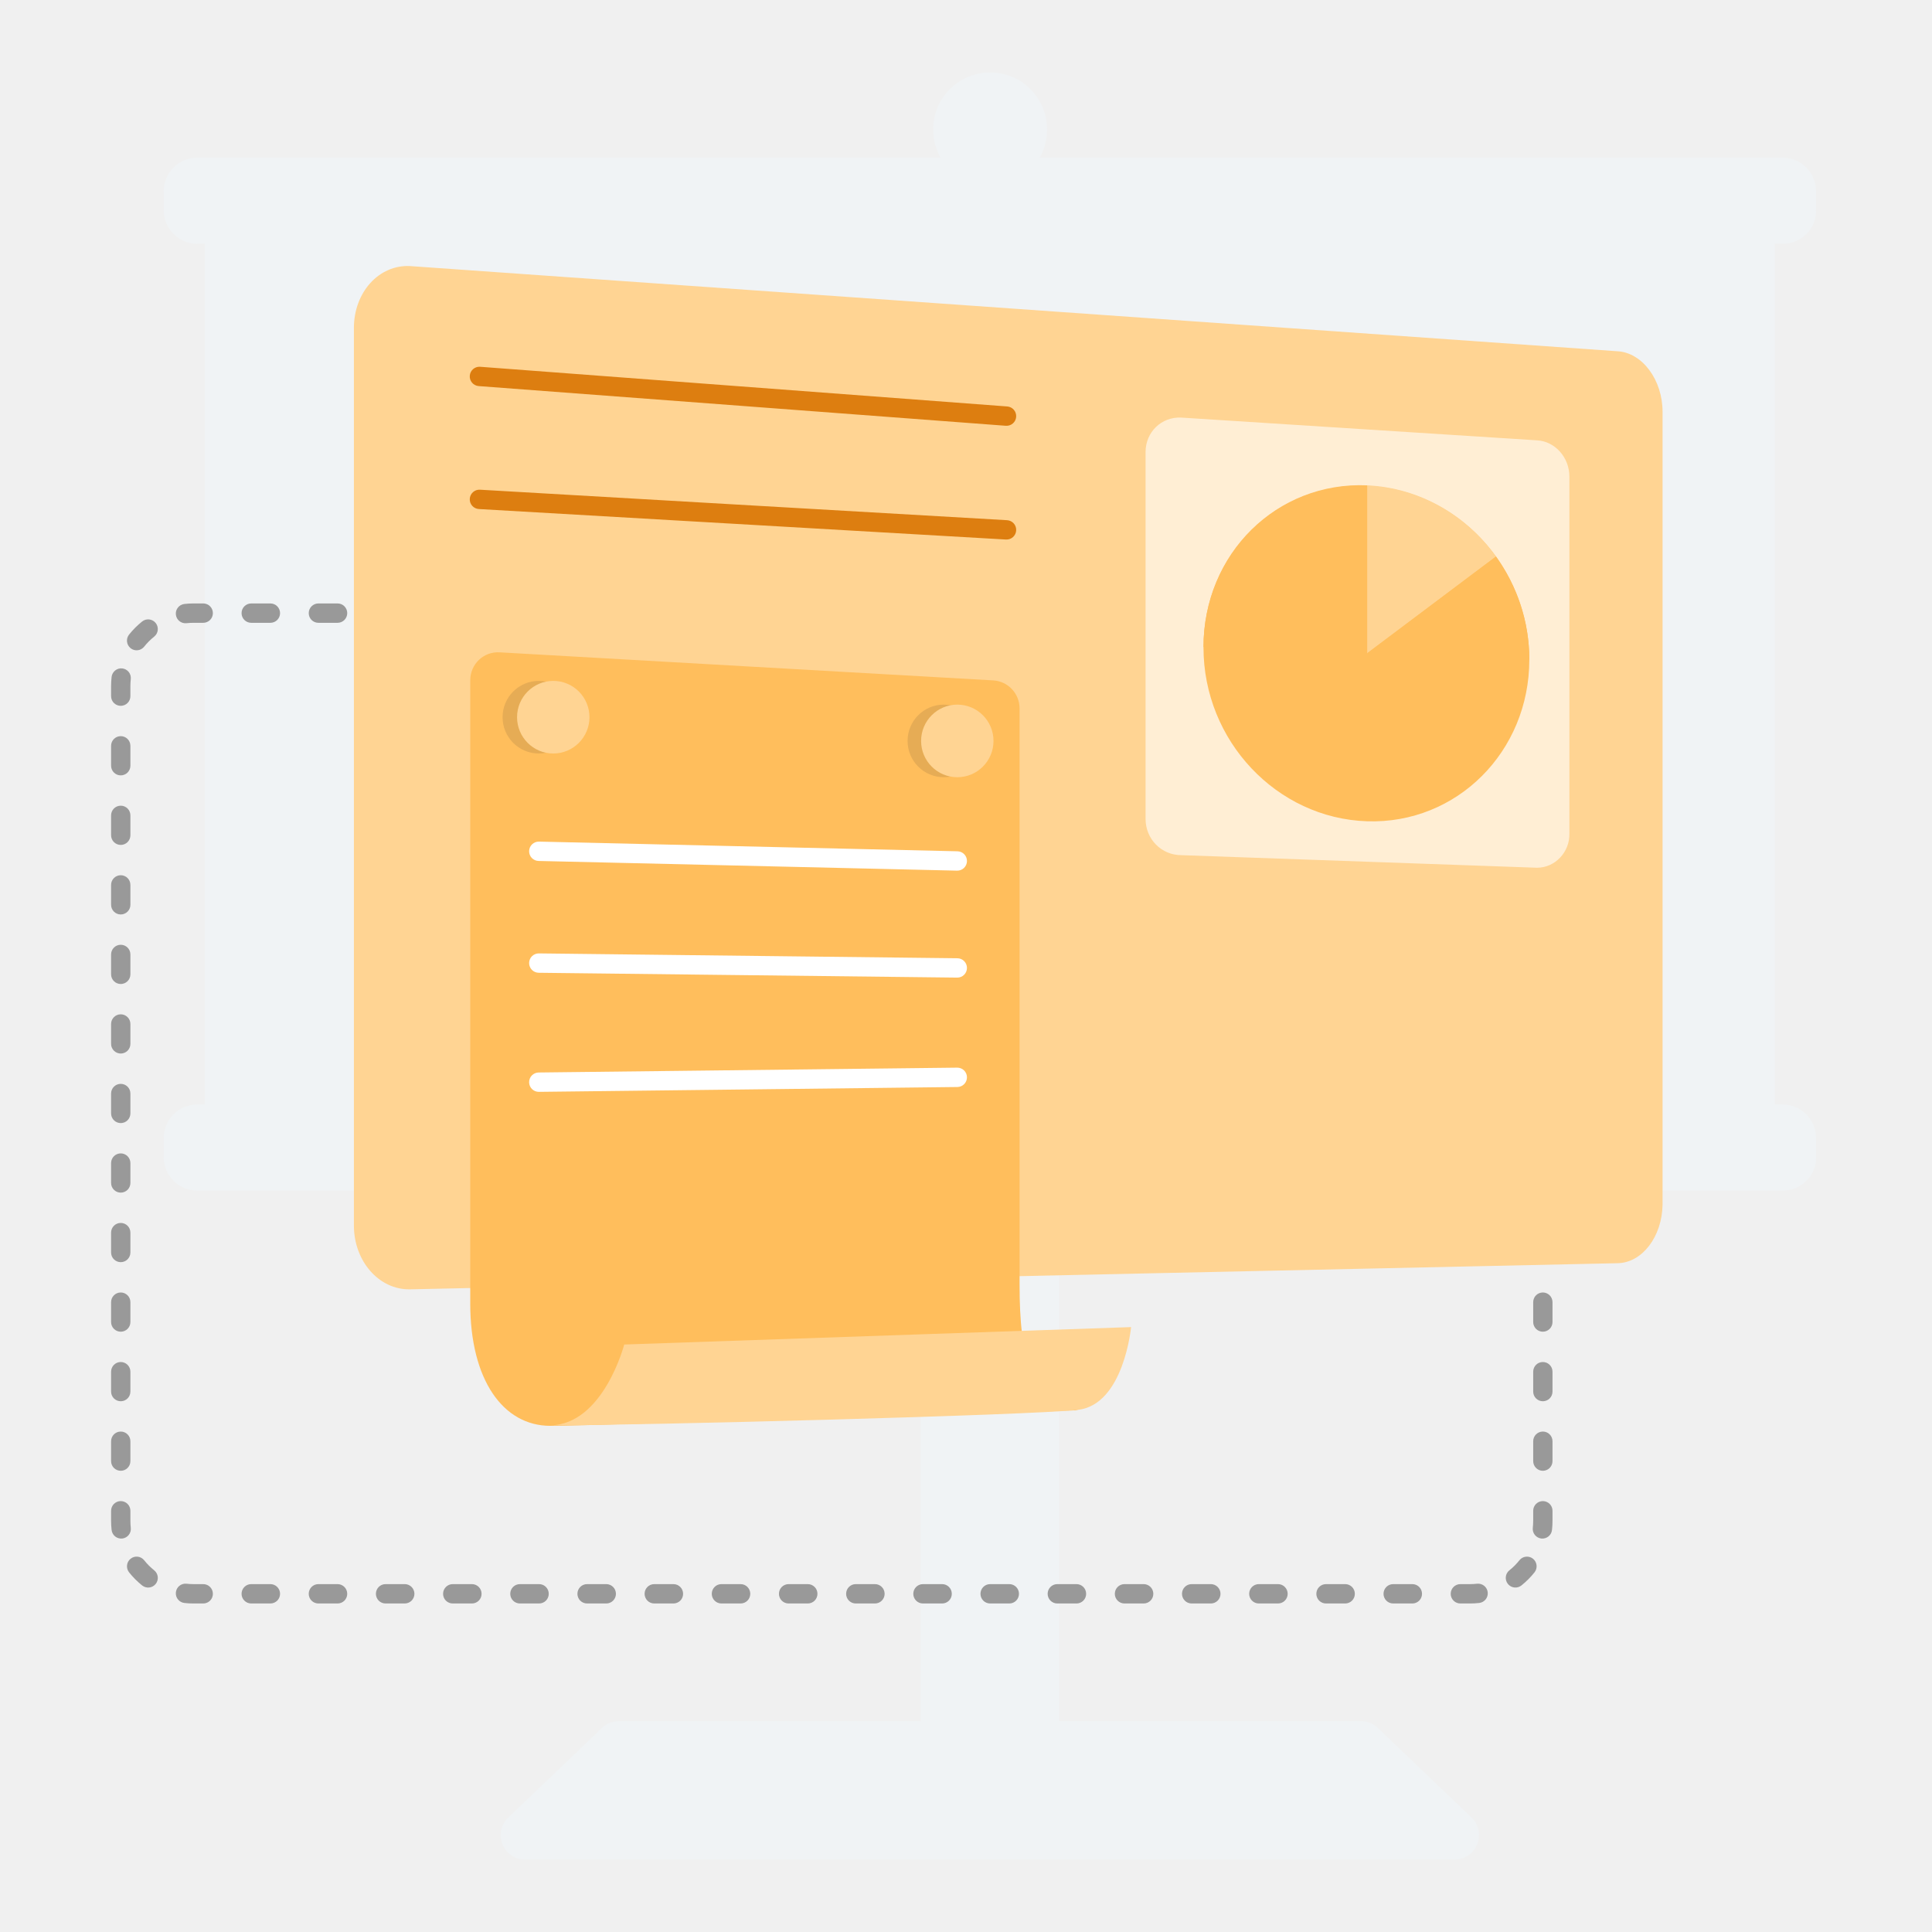
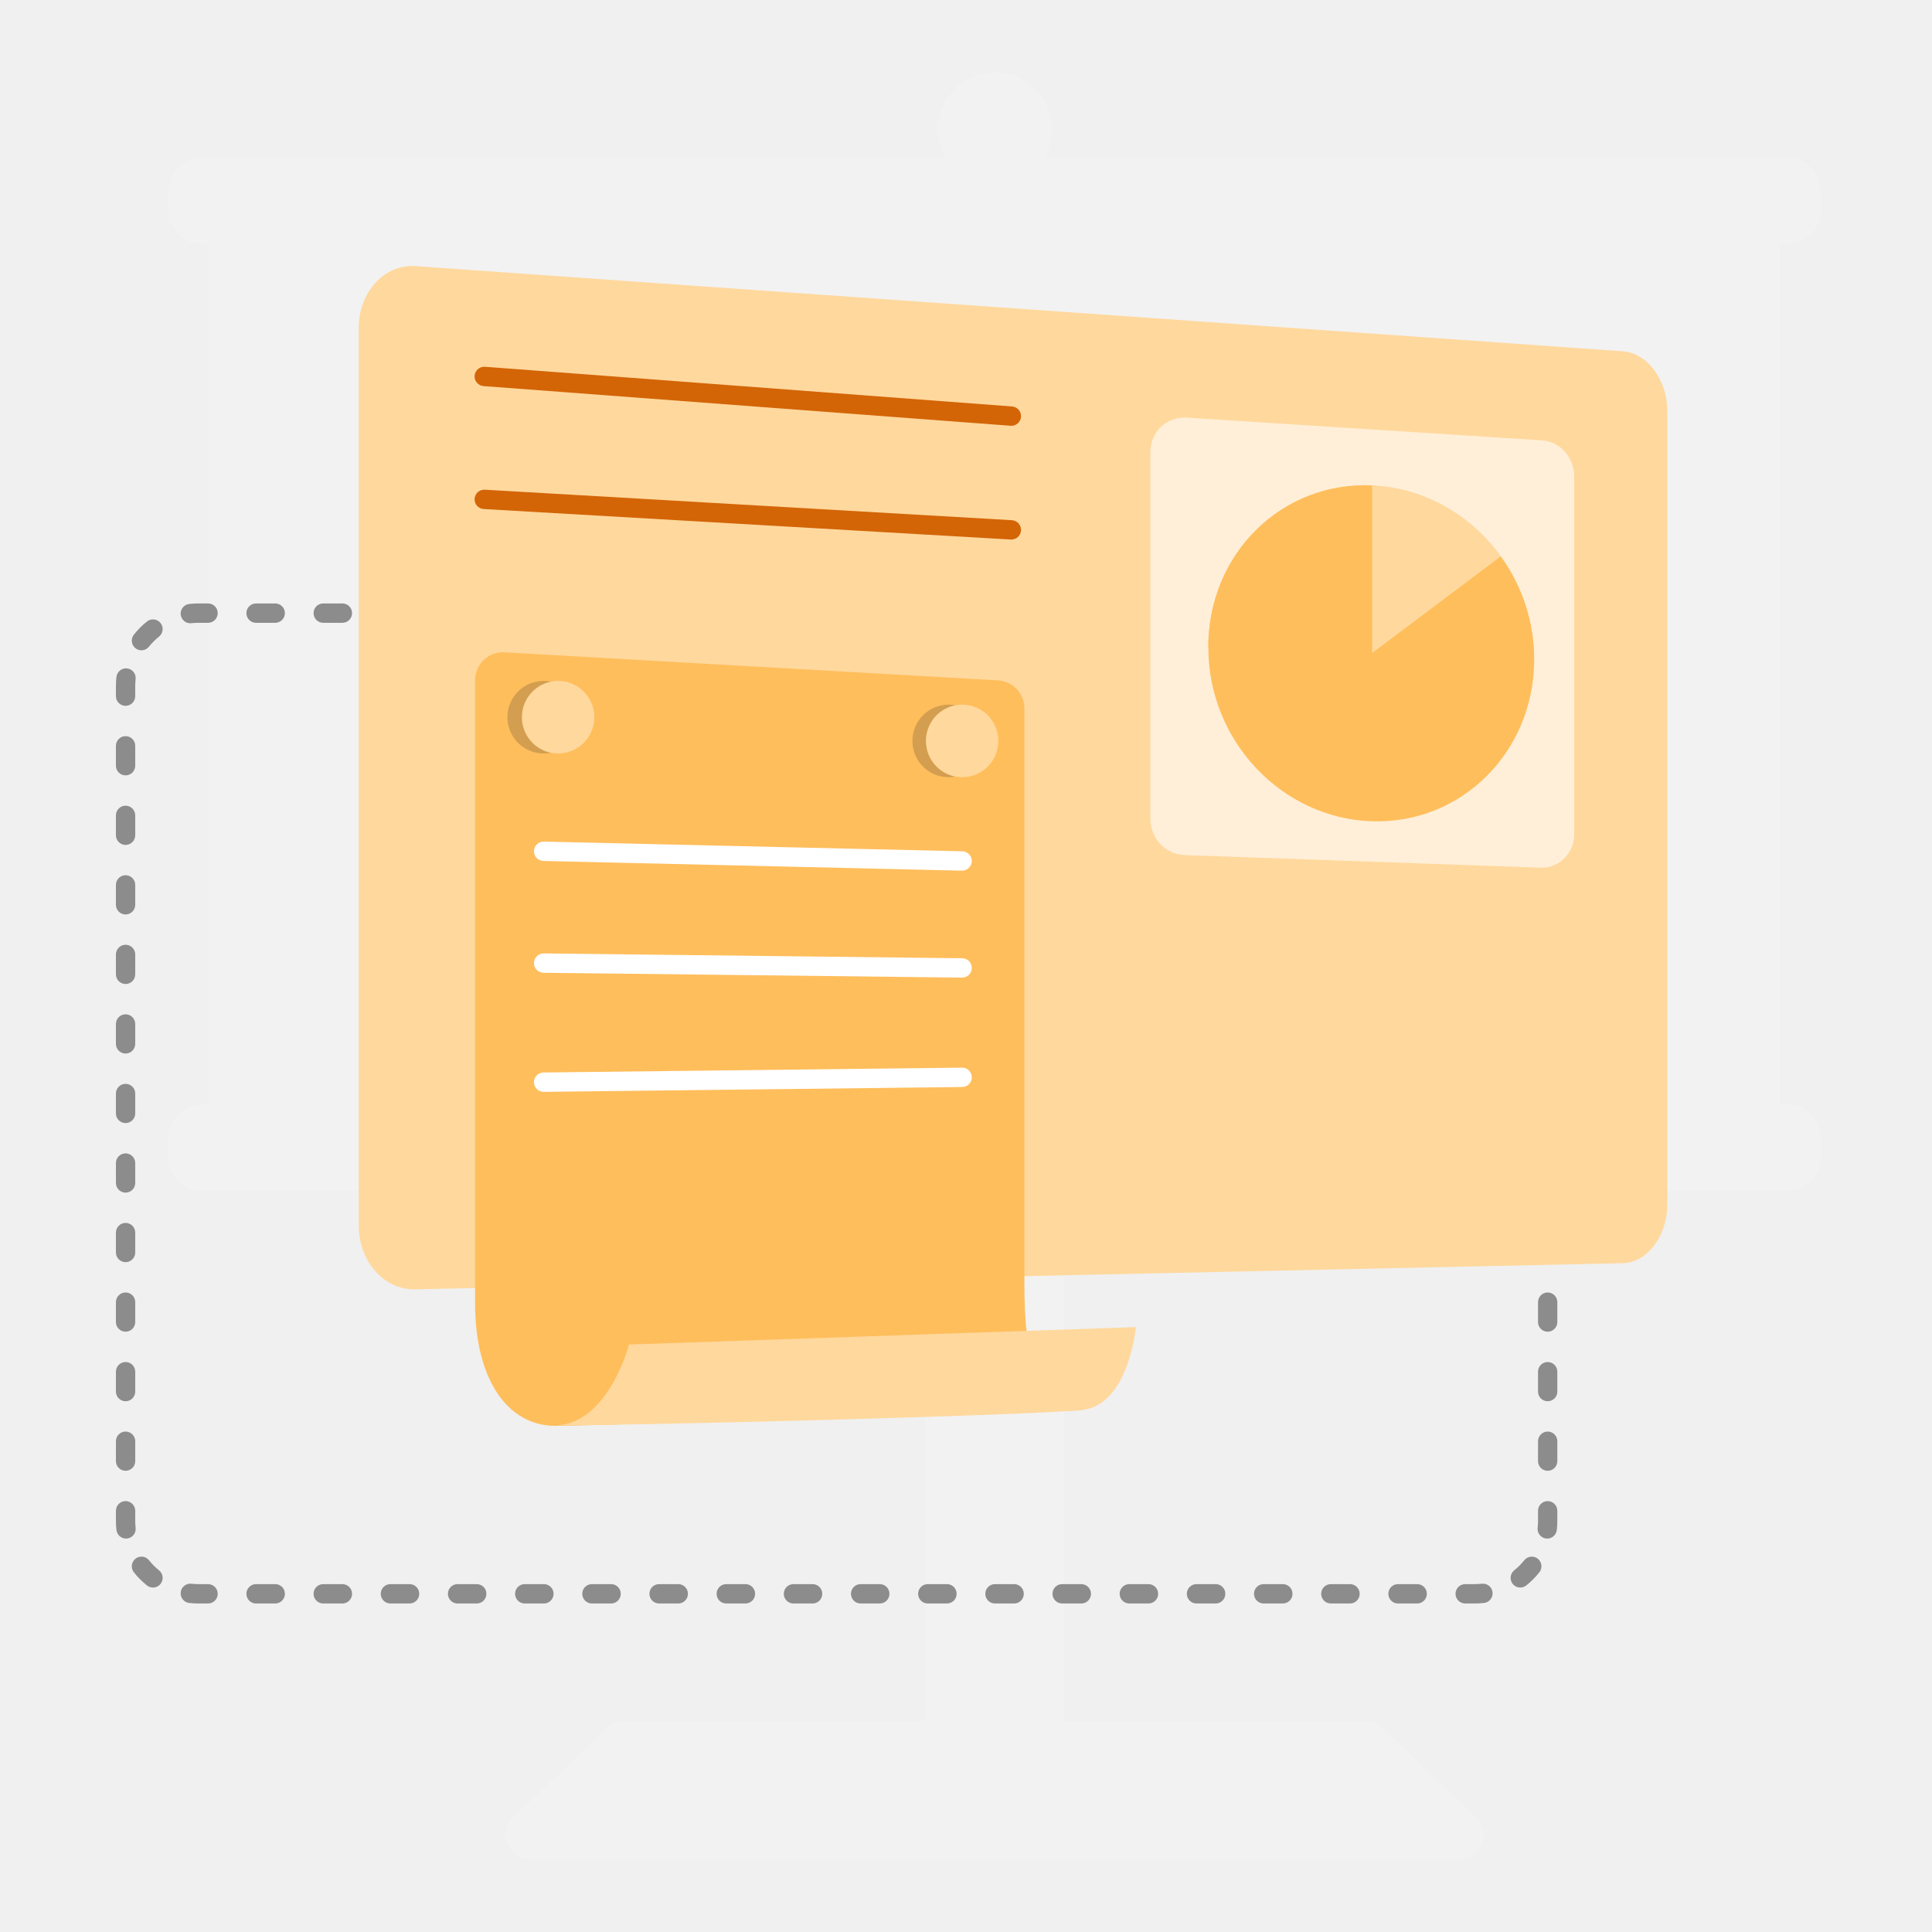
<svg xmlns="http://www.w3.org/2000/svg" width="400" height="400" fill="none" viewBox="0 0 400 400">
-   <path fill="#F0F3F5" d="M354.21 36.648H55.782c-7.396 0-13.393 6.013-13.393 13.43v181.591c0 7.416 5.997 13.429 13.392 13.429h134.823v111.24H128.14c-1.299 0-2.599.501-3.498 1.403l-19.389 18.54c-3.298 3.207-1.099 8.719 3.498 8.719h192.39c4.597 0 6.796-5.612 3.498-8.719l-19.389-18.54c-.9-.902-2.199-1.403-3.498-1.403h-62.464v-111.24H354.11c7.396 0 13.393-6.013 13.393-13.429V50.077c.099-7.416-5.897-13.429-13.293-13.429" />
-   <path fill="#F0F3F5" fill-rule="evenodd" d="M40.89 50.478h328.212c3.797 0 6.996-3.107 6.896-7.015v-3.808c0-3.909-3.099-7.015-6.996-7.015H40.89c-3.898 0-6.996 3.106-6.996 7.015v3.808c0 3.908 3.098 7.015 6.996 7.015m0 196.025h328.212c3.797 0 6.996-3.107 6.896-7.015v-3.809c0-3.908-3.099-7.015-6.996-7.015H40.89c-3.898 0-6.996 3.107-6.996 7.015v3.809c0 3.908 3.098 7.015 6.996 7.015" clip-rule="evenodd" />
-   <path fill="#F0F3F5" d="M204.996 38.651c6.513 0 11.793-5.294 11.793-11.826 0-6.53-5.28-11.825-11.793-11.825-6.514 0-11.794 5.294-11.794 11.826 0 6.53 5.28 11.825 11.794 11.825" />
-   <path fill="#999" fill-rule="evenodd" d="M40.09 128.946q-.745 0-1.47.081a2 2 0 0 1-2.207-1.77 2 2 0 0 1 1.765-2.213 17 17 0 0 1 1.912-.107h1.987c1.104 0 1.999.898 1.999 2.005a2 2 0 0 1-1.999 2.004zm9.922-2.004c0-1.107.895-2.005 2-2.005h3.973c1.104 0 1.999.898 1.999 2.005a2 2 0 0 1-2 2.004h-3.973a2 2 0 0 1-1.999-2.004m13.908 0c0-1.107.895-2.005 1.999-2.005h3.974c1.104 0 1.998.898 1.998 2.005a2 2 0 0 1-1.998 2.004h-3.974a2 2 0 0 1-1.999-2.004m13.908 0c0-1.107.895-2.005 1.999-2.005H83.8c1.104 0 2 .898 2 2.005a2 2 0 0 1-2 2.004h-3.973a2 2 0 0 1-2-2.004m13.908 0c0-1.107.895-2.005 1.999-2.005h3.973c1.104 0 2 .898 2 2.005a2 2 0 0 1-2 2.004h-3.973a2 2 0 0 1-2-2.004m13.908 0c0-1.107.894-2.005 1.998-2.005h3.974c1.104 0 1.999.898 1.999 2.005a2 2 0 0 1-1.999 2.004h-3.974a2 2 0 0 1-1.998-2.004m13.907 0c0-1.107.895-2.005 1.999-2.005h3.974c1.104 0 1.999.898 1.999 2.005a2 2 0 0 1-1.999 2.004h-3.974a2 2 0 0 1-1.999-2.004m13.908 0c0-1.107.895-2.005 1.999-2.005h3.974c1.104 0 1.999.898 1.999 2.005a2 2 0 0 1-1.999 2.004h-3.974a2 2 0 0 1-1.999-2.004m13.908 0c0-1.107.895-2.005 1.999-2.005h3.973c1.104 0 1.999.898 1.999 2.005a2 2 0 0 1-1.999 2.004h-3.973a2 2 0 0 1-1.999-2.004m13.908 0c0-1.107.895-2.005 1.999-2.005h3.973c1.104 0 1.999.898 1.999 2.005a2 2 0 0 1-1.999 2.004h-3.973a2 2 0 0 1-1.999-2.004m13.908 0c0-1.107.894-2.005 1.998-2.005h3.974c1.104 0 1.999.898 1.999 2.005a2 2 0 0 1-1.999 2.004h-3.974a2 2 0 0 1-1.998-2.004m13.907 0c0-1.107.895-2.005 1.999-2.005h3.974c1.104 0 1.999.898 1.999 2.005a2 2 0 0 1-1.999 2.004h-3.974a2 2 0 0 1-1.999-2.004m13.908 0c0-1.107.895-2.005 1.999-2.005h3.974c1.104 0 1.999.898 1.999 2.005a2 2 0 0 1-1.999 2.004h-3.974a2 2 0 0 1-1.999-2.004m13.908 0c0-1.107.895-2.005 1.999-2.005h3.973c1.104 0 1.999.898 1.999 2.005a2 2 0 0 1-1.999 2.004h-3.973a2 2 0 0 1-1.999-2.004m13.908 0c0-1.107.895-2.005 1.999-2.005h3.973c1.104 0 1.999.898 1.999 2.005a2 2 0 0 1-1.999 2.004h-3.973a2 2 0 0 1-1.999-2.004m13.908 0c0-1.107.894-2.005 1.998-2.005h3.974c1.104 0 1.999.898 1.999 2.005a2 2 0 0 1-1.999 2.004h-3.974a2 2 0 0 1-1.998-2.004m13.907 0c0-1.107.895-2.005 1.999-2.005h3.974c1.104 0 1.999.898 1.999 2.005a2 2 0 0 1-1.999 2.004h-3.974a2 2 0 0 1-1.999-2.004m13.908 0c0-1.107.895-2.005 1.999-2.005h3.974c1.104 0 1.999.898 1.999 2.005a2 2 0 0 1-1.999 2.004h-3.974a2 2 0 0 1-1.999-2.004m13.908 0c0-1.107.895-2.005 1.999-2.005h3.974c1.103 0 1.998.898 1.998 2.005a2 2 0 0 1-1.998 2.004h-3.974a2 2 0 0 1-1.999-2.004m13.908 0c0-1.107.895-2.005 1.999-2.005h1.987q.968 0 1.911.106a2 2 0 0 1 1.766 2.212 2 2 0 0 1-2.207 1.772 13 13 0 0 0-1.47-.081h-1.987a2 2 0 0 1-1.999-2.004m11.837 2.044a1.996 1.996 0 0 1 2.809-.315 17 17 0 0 1 2.705 2.715 2.01 2.01 0 0 1-.317 2.816 1.995 1.995 0 0 1-2.809-.317 13 13 0 0 0-2.074-2.082 2.01 2.01 0 0 1-.314-2.817m-279.95.004a2.01 2.01 0 0 1-.317 2.817 13.2 13.2 0 0 0-2.076 2.079 1.995 1.995 0 0 1-2.809.315 2.01 2.01 0 0 1-.314-2.817 17.2 17.2 0 0 1 2.707-2.711 1.995 1.995 0 0 1 2.809.317m-6.928 9.397a2 2 0 0 1 1.767 2.212q-.081.725-.081 1.475v2.057a2 2 0 0 1-2 2.004A2 2 0 0 1 23 144.131v-2.057q0-.971.105-1.916a2 2 0 0 1 2.207-1.771m293.803 0a2 2 0 0 1 2.208 1.77q.106.946.106 1.917v2.057a2 2 0 0 1-1.999 2.004 2 2 0 0 1-1.999-2.004v-2.057q0-.748-.081-1.473a2 2 0 0 1 1.765-2.214m.315 14.024c1.104 0 1.999.897 1.999 2.004v4.114a2 2 0 0 1-1.999 2.004 2 2 0 0 1-1.999-2.004v-4.114c0-1.107.895-2.004 1.999-2.004m-294.431 0c1.104 0 1.999.897 1.999 2.004v4.114a2 2 0 0 1-2 2.004A2 2 0 0 1 23 158.529v-4.114c0-1.107.895-2.004 1.999-2.004m294.431 14.398c1.104 0 1.999.897 1.999 2.004v4.114a2 2 0 0 1-1.999 2.004 2 2 0 0 1-1.999-2.004v-4.114c0-1.107.895-2.004 1.999-2.004m-294.431 0c1.104 0 1.999.897 1.999 2.004v4.114a2 2 0 0 1-2 2.004A2 2 0 0 1 23 172.927v-4.114c0-1.107.895-2.004 1.999-2.004m294.431 14.397c1.104 0 1.999.898 1.999 2.005v4.113a2 2 0 0 1-1.999 2.005 2 2 0 0 1-1.999-2.005v-4.113c0-1.107.895-2.005 1.999-2.005m-294.431 0c1.104 0 1.999.898 1.999 2.005v4.113a2 2 0 0 1-2 2.005A2 2 0 0 1 23 187.324v-4.113c0-1.107.895-2.005 1.999-2.005m294.431 14.398c1.104 0 1.999.897 1.999 2.004v4.114a2 2 0 0 1-1.999 2.004 2 2 0 0 1-1.999-2.004v-4.114c0-1.107.895-2.004 1.999-2.004m-294.431 0c1.104 0 1.999.897 1.999 2.004v4.114a2 2 0 0 1-2 2.004A2 2 0 0 1 23 201.722v-4.114c0-1.107.895-2.004 1.999-2.004m294.431 14.398c1.104 0 1.999.897 1.999 2.004v4.114a2 2 0 0 1-1.999 2.004 2 2 0 0 1-1.999-2.004v-4.114c0-1.107.895-2.004 1.999-2.004m-294.431 0c1.104 0 1.999.897 1.999 2.004v4.114a2 2 0 0 1-2 2.004A2 2 0 0 1 23 216.12v-4.114c0-1.107.895-2.004 1.999-2.004M319.43 224.4c1.104 0 1.999.897 1.999 2.004v4.113a2 2 0 0 1-1.999 2.005 2 2 0 0 1-1.999-2.005v-4.113c0-1.107.895-2.004 1.999-2.004m-294.431 0c1.104 0 1.999.897 1.999 2.004v4.113a2 2 0 0 1-2 2.005A2 2 0 0 1 23 230.517v-4.113c0-1.107.895-2.004 1.999-2.004m294.431 14.397c1.104 0 1.999.898 1.999 2.005v4.113a2 2 0 0 1-1.999 2.005 2 2 0 0 1-1.999-2.005v-4.113c0-1.107.895-2.005 1.999-2.005m-294.431 0c1.104 0 1.999.898 1.999 2.005v4.113a2 2 0 0 1-2 2.005A2 2 0 0 1 23 244.915v-4.113c0-1.107.895-2.005 1.999-2.005m294.431 14.398c1.104 0 1.999.897 1.999 2.004v4.114a2 2 0 0 1-1.999 2.004 2 2 0 0 1-1.999-2.004v-4.114c0-1.107.895-2.004 1.999-2.004m-294.431 0c1.104 0 1.999.897 1.999 2.004v4.114a2 2 0 0 1-2 2.004A2 2 0 0 1 23 259.313v-4.114c0-1.107.895-2.004 1.999-2.004m294.431 14.398c1.104 0 1.999.897 1.999 2.004v4.114a2 2 0 0 1-1.999 2.004 2 2 0 0 1-1.999-2.004v-4.114c0-1.107.895-2.004 1.999-2.004m-294.431 0c1.104 0 1.999.897 1.999 2.004v4.114a2 2 0 0 1-2 2.004A2 2 0 0 1 23 273.711v-4.114c0-1.107.895-2.004 1.999-2.004M319.43 281.99c1.104 0 1.999.898 1.999 2.005v4.113a2 2 0 0 1-1.999 2.005 2 2 0 0 1-1.999-2.005v-4.113c0-1.107.895-2.005 1.999-2.005m-294.431 0c1.104 0 1.999.898 1.999 2.005v4.113a2 2 0 0 1-2 2.005A2 2 0 0 1 23 288.108v-4.113c0-1.107.895-2.005 1.999-2.005m294.431 14.398c1.104 0 1.999.898 1.999 2.004v4.114a2 2 0 0 1-1.999 2.004 2 2 0 0 1-1.999-2.004v-4.114c0-1.106.895-2.004 1.999-2.004m-294.431 0c1.104 0 1.999.898 1.999 2.005v4.113a2 2 0 0 1-2 2.004A2 2 0 0 1 23 302.506v-4.113c0-1.107.895-2.005 1.999-2.005m294.431 14.398c1.104 0 1.999.897 1.999 2.004v2.057q0 .971-.105 1.916a2 2 0 0 1-2.207 1.772 2.004 2.004 0 0 1-1.767-2.213q.081-.725.081-1.475v-2.057c0-1.107.895-2.004 1.999-2.004m-294.431 0c1.104 0 1.999.897 1.999 2.004v2.057q0 .748.081 1.474a2.003 2.003 0 0 1-1.765 2.214 2 2 0 0 1-2.208-1.77 17 17 0 0 1-.106-1.918v-2.057c0-1.107.895-2.004 1.999-2.004M317.39 322.72a2.01 2.01 0 0 1 .314 2.817 17.2 17.2 0 0 1-2.707 2.712 1.995 1.995 0 0 1-2.809-.318 2.007 2.007 0 0 1 .316-2.816 13 13 0 0 0 2.076-2.08 1.996 1.996 0 0 1 2.81-.315m-290.35-.001a1.996 1.996 0 0 1 2.81.317 13.2 13.2 0 0 0 2.074 2.082 2.01 2.01 0 0 1 .314 2.817 1.995 1.995 0 0 1-2.81.315 17.2 17.2 0 0 1-2.704-2.714 2.01 2.01 0 0 1 .317-2.817m280.975 6.945a2.004 2.004 0 0 1-1.765 2.214q-.944.106-1.912.106h-1.987a2 2 0 0 1-1.999-2.004c0-1.107.895-2.005 1.999-2.005h1.987q.746 0 1.469-.081a2 2 0 0 1 2.208 1.77m-271.603.002a2 2 0 0 1 2.206-1.772 13 13 0 0 0 1.471.081h1.987c1.104 0 1.999.898 1.999 2.005a2 2 0 0 1-1.999 2.004H40.09q-.97 0-1.91-.105a2.004 2.004 0 0 1-1.767-2.213m13.6.314c0-1.107.894-2.005 1.998-2.005h3.974c1.104 0 1.999.898 1.999 2.005a2 2 0 0 1-2 2.004h-3.973a2 2 0 0 1-1.999-2.004m13.907 0c0-1.107.895-2.005 1.999-2.005h3.974c1.104 0 1.998.898 1.998 2.005a2 2 0 0 1-1.998 2.004h-3.974a2 2 0 0 1-1.999-2.004m13.908 0c0-1.107.895-2.005 1.999-2.005H83.8c1.104 0 2 .898 2 2.005a2 2 0 0 1-2 2.004h-3.973a2 2 0 0 1-2-2.004m13.908 0c0-1.107.895-2.005 1.999-2.005h3.973c1.104 0 2 .898 2 2.005a2 2 0 0 1-2 2.004h-3.973a2 2 0 0 1-2-2.004m13.908 0c0-1.107.894-2.005 1.998-2.005h3.974c1.104 0 1.999.898 1.999 2.005a2 2 0 0 1-1.999 2.004h-3.974a2 2 0 0 1-1.998-2.004m13.907 0c0-1.107.895-2.005 1.999-2.005h3.974c1.104 0 1.999.898 1.999 2.005a2 2 0 0 1-1.999 2.004h-3.974a2 2 0 0 1-1.999-2.004m13.908 0c0-1.107.895-2.005 1.999-2.005h3.974c1.104 0 1.999.898 1.999 2.005a2 2 0 0 1-1.999 2.004h-3.974a2 2 0 0 1-1.999-2.004m13.908 0c0-1.107.895-2.005 1.999-2.005h3.973c1.104 0 1.999.898 1.999 2.005a2 2 0 0 1-1.999 2.004h-3.973a2 2 0 0 1-1.999-2.004m13.908 0c0-1.107.895-2.005 1.999-2.005h3.973c1.104 0 1.999.898 1.999 2.005a2 2 0 0 1-1.999 2.004h-3.973a2 2 0 0 1-1.999-2.004m13.908 0c0-1.107.894-2.005 1.998-2.005h3.974c1.104 0 1.999.898 1.999 2.005a2 2 0 0 1-1.999 2.004h-3.974a2 2 0 0 1-1.998-2.004m13.907 0c0-1.107.895-2.005 1.999-2.005h3.974c1.104 0 1.999.898 1.999 2.005a2 2 0 0 1-1.999 2.004h-3.974a2 2 0 0 1-1.999-2.004m13.908 0c0-1.107.895-2.005 1.999-2.005h3.974c1.104 0 1.999.898 1.999 2.005a2 2 0 0 1-1.999 2.004h-3.974a2 2 0 0 1-1.999-2.004m13.908 0c0-1.107.895-2.005 1.999-2.005h3.973c1.104 0 1.999.898 1.999 2.005a2 2 0 0 1-1.999 2.004h-3.973a2 2 0 0 1-1.999-2.004m13.908 0c0-1.107.895-2.005 1.999-2.005h3.973c1.104 0 1.999.898 1.999 2.005a2 2 0 0 1-1.999 2.004h-3.973a2 2 0 0 1-1.999-2.004m13.908 0c0-1.107.894-2.005 1.998-2.005h3.974c1.104 0 1.999.898 1.999 2.005a2 2 0 0 1-1.999 2.004h-3.974a2 2 0 0 1-1.998-2.004m13.907 0c0-1.107.895-2.005 1.999-2.005h3.974c1.104 0 1.999.898 1.999 2.005a2 2 0 0 1-1.999 2.004h-3.974a2 2 0 0 1-1.999-2.004m13.908 0c0-1.107.895-2.005 1.999-2.005h3.974c1.104 0 1.999.898 1.999 2.005a2 2 0 0 1-1.999 2.004h-3.974a2 2 0 0 1-1.999-2.004m13.908 0c0-1.107.895-2.005 1.999-2.005h3.974c1.103 0 1.998.898 1.998 2.005a2 2 0 0 1-1.998 2.004h-3.974a2 2 0 0 1-1.999-2.004" clip-rule="evenodd" />
-   <path fill="#FFD493" d="m334.921 261.532-250.056 5.412c-6.397.1-11.594-5.813-11.594-13.229v-185.8c0-7.417 5.197-13.13 11.594-12.829l250.055 17.64c5.097.3 9.295 5.912 9.295 12.527v164.154c-.1 6.614-4.198 12.026-9.295 12.126" />
-   <path fill="#fff" d="m318.23 179.657-73.657-2.605c-4.098 0-7.396-3.307-7.396-7.517V93.572c0-4.11 3.298-7.316 7.396-7.116l73.657 4.71c3.698.2 6.696 3.508 6.696 7.517v73.859c.1 3.908-2.998 7.115-6.696 7.115" opacity=".6" />
-   <path fill="#FFBE5C" d="M103.454 135.059c-3.298-.2-6.096 2.405-6.096 5.813V269.85c0 15.834 6.796 25.355 16.59 25.355s102.641-3.207 109.237-3.207c-9.794-2.405-12.093-10.824-12.093-26.056V146.684c0-3.106-2.398-5.612-5.397-5.812z" />
-   <path fill="#DCA553" fill-opacity=".7" d="M195.401 160.916c4.14 0 7.496-3.365 7.496-7.516s-3.356-7.516-7.496-7.516-7.496 3.365-7.496 7.516 3.356 7.516 7.496 7.516m-83.852-4.912c4.139 0 7.495-3.365 7.495-7.516s-3.356-7.516-7.495-7.516-7.496 3.365-7.496 7.516 3.356 7.516 7.496 7.516" />
-   <path fill="#FFD493" d="M114.547 156.004c4.14 0 7.496-3.365 7.496-7.516s-3.356-7.516-7.496-7.516-7.496 3.365-7.496 7.516 3.356 7.516 7.496 7.516m83.652 4.912c4.14 0 7.496-3.365 7.496-7.516s-3.356-7.516-7.496-7.516c-4.139 0-7.495 3.365-7.495 7.516s3.356 7.516 7.495 7.516m-68.96 117.452s-4.298 16.536-15.291 16.736c18.989 0 99.742-2.104 109.237-3.207s10.994-17.137 10.994-17.137z" />
-   <path fill="#fff" fill-rule="evenodd" d="M109.551 176.203a2 2 0 0 1 2.044-1.957l86.65 2.004a2.003 2.003 0 0 1 1.953 2.05 2 2 0 0 1-2.045 1.958l-86.65-2.005a2 2 0 0 1-1.952-2.05m-.001 23.172a2 2 0 0 1 2.022-1.981l86.65 1.002a2 2 0 0 1 1.976 2.027 2 2 0 0 1-2.022 1.981l-86.65-1.002a2 2 0 0 1-1.976-2.027m90.648 23.651a2 2 0 0 1-1.976 2.027l-86.65 1.002a2 2 0 0 1-2.022-1.981 2 2 0 0 1 1.976-2.027l86.65-1.002a2 2 0 0 1 2.022 1.981" clip-rule="evenodd" />
-   <path fill="#DD7E10" d="M99.406 75.937a2 2 0 0 0-2.143 1.849 2.003 2.003 0 0 0 1.843 2.148l109.138 8.218a2 2 0 0 0 2.143-1.848 2.003 2.003 0 0 0-1.844-2.15zm-.035 25.451a2 2 0 0 0-2.11 1.886 2 2 0 0 0 1.88 2.116l109.137 6.314a2 2 0 0 0 2.111-1.886 2 2 0 0 0-1.881-2.116z" />
-   <path fill="#FFBE5C" d="M316.631 136.564c0-19.141-14.991-35.176-33.581-35.978-18.689-.801-33.88 14.131-33.88 33.473s15.191 35.376 33.88 35.977c18.59.602 33.581-14.431 33.581-33.472" />
-   <path fill="#FFD493" d="M309.735 115.216c-6.096-8.518-15.79-14.231-26.684-14.732v34.775z" />
-   <path fill="#FFBE5C" d="m309.735 115.216-26.684 20.044 33.581 1.302c0-7.917-2.599-15.333-6.897-21.346m-26.684 20.043v-34.775c-18.69-.801-33.881 14.131-33.881 33.473z" />
+   <path fill="#F2F2F2" d="M355.21 36.648H56.782c-7.396 0-13.393 6.013-13.393 13.43v181.591c0 7.416 5.997 13.429 13.392 13.429h134.823v111.24H129.14c-1.299 0-2.599.501-3.498 1.403l-19.389 18.54c-3.298 3.207-1.099 8.719 3.498 8.719h192.39c4.597 0 6.796-5.612 3.498-8.719l-19.389-18.54c-.9-.902-2.199-1.403-3.498-1.403h-62.464v-111.24H355.11c7.396 0 13.393-6.013 13.393-13.429V50.077c.099-7.416-5.897-13.429-13.293-13.429" />
+   <path fill="#F2F2F2" fill-rule="evenodd" d="M41.89 50.478h328.212c3.797 0 6.996-3.107 6.896-7.015v-3.808c0-3.909-3.099-7.015-6.996-7.015H41.89c-3.898 0-6.996 3.106-6.996 7.015v3.808c0 3.908 3.098 7.015 6.996 7.015m0 196.025h328.212c3.797 0 6.996-3.107 6.896-7.015v-3.809c0-3.908-3.099-7.015-6.996-7.015H41.89c-3.898 0-6.996 3.107-6.996 7.015v3.809c0 3.908 3.098 7.015 6.996 7.015" clip-rule="evenodd" />
+   <path fill="#F2F2F2" d="M205.996 38.651c6.513 0 11.793-5.294 11.793-11.826 0-6.53-5.28-11.825-11.793-11.825-6.514 0-11.794 5.294-11.794 11.826 0 6.53 5.28 11.825 11.794 11.825" />
+   <path fill="#8C8C8C" fill-rule="evenodd" d="M41.09 128.946q-.745 0-1.47.082a2 2 0 0 1-2.207-1.77 2.003 2.003 0 0 1 1.765-2.214 17 17 0 0 1 1.912-.106h1.987c1.104 0 1.999.897 1.999 2.004a2 2 0 0 1-1.999 2.004zm9.922-2.004c0-1.107.895-2.004 2-2.004h3.973c1.104 0 1.999.897 1.999 2.004a2 2 0 0 1-2 2.004h-3.973a2 2 0 0 1-1.999-2.004m13.908 0c0-1.107.895-2.004 1.999-2.004h3.974a2 2 0 0 1 1.998 2.004 2 2 0 0 1-1.998 2.004h-3.974a2 2 0 0 1-1.999-2.004m13.908 0c0-1.107.895-2.004 1.999-2.004H84.8c1.104 0 2 .897 2 2.004a2 2 0 0 1-2 2.004h-3.973a2 2 0 0 1-2-2.004m13.908 0c0-1.107.895-2.004 1.999-2.004h3.973c1.104 0 1.999.897 1.999 2.004a2 2 0 0 1-1.999 2.004h-3.973a2 2 0 0 1-2-2.004m13.908 0a2 2 0 0 1 1.998-2.004h3.974c1.104 0 1.999.897 1.999 2.004a2 2 0 0 1-1.999 2.004h-3.974a2 2 0 0 1-1.998-2.004m13.907 0c0-1.107.895-2.004 1.999-2.004h3.974c1.104 0 1.999.897 1.999 2.004a2 2 0 0 1-1.999 2.004h-3.974a2 2 0 0 1-1.999-2.004m13.908 0c0-1.107.895-2.004 1.999-2.004h3.974c1.104 0 1.999.897 1.999 2.004a2 2 0 0 1-1.999 2.004h-3.974a2 2 0 0 1-1.999-2.004m13.908 0c0-1.107.895-2.004 1.999-2.004h3.973c1.104 0 1.999.897 1.999 2.004a2 2 0 0 1-1.999 2.004h-3.973a2 2 0 0 1-1.999-2.004m13.908 0c0-1.107.895-2.004 1.999-2.004h3.973c1.104 0 1.999.897 1.999 2.004a2 2 0 0 1-1.999 2.004h-3.973a2 2 0 0 1-1.999-2.004m13.908 0a2 2 0 0 1 1.998-2.004h3.974c1.104 0 1.999.897 1.999 2.004a2 2 0 0 1-1.999 2.004h-3.974a2 2 0 0 1-1.998-2.004m13.907 0c0-1.107.895-2.004 1.999-2.004h3.974c1.104 0 1.999.897 1.999 2.004a2 2 0 0 1-1.999 2.004h-3.974a2 2 0 0 1-1.999-2.004m13.908 0c0-1.107.895-2.004 1.999-2.004h3.974c1.104 0 1.999.897 1.999 2.004a2 2 0 0 1-1.999 2.004h-3.974a2 2 0 0 1-1.999-2.004m13.908 0c0-1.107.895-2.004 1.999-2.004h3.973c1.104 0 1.999.897 1.999 2.004a2 2 0 0 1-1.999 2.004h-3.973a2 2 0 0 1-1.999-2.004m13.908 0c0-1.107.895-2.004 1.999-2.004h3.973c1.104 0 1.999.897 1.999 2.004a2 2 0 0 1-1.999 2.004h-3.973a2 2 0 0 1-1.999-2.004m13.908 0a2 2 0 0 1 1.998-2.004h3.974c1.104 0 1.999.897 1.999 2.004a2 2 0 0 1-1.999 2.004h-3.974a2 2 0 0 1-1.998-2.004m13.907 0c0-1.107.895-2.004 1.999-2.004h3.974c1.104 0 1.999.897 1.999 2.004a2 2 0 0 1-1.999 2.004h-3.974a2 2 0 0 1-1.999-2.004m13.908 0c0-1.107.895-2.004 1.999-2.004h3.974c1.104 0 1.999.897 1.999 2.004a2 2 0 0 1-1.999 2.004h-3.974a2 2 0 0 1-1.999-2.004m13.908 0c0-1.107.895-2.004 1.999-2.004h3.974c1.103 0 1.998.897 1.998 2.004a2 2 0 0 1-1.998 2.004h-3.974a2 2 0 0 1-1.999-2.004m13.908 0c0-1.107.895-2.004 1.999-2.004h1.987q.968 0 1.911.105a2 2 0 0 1 1.766 2.213 2 2 0 0 1-2.207 1.771 13 13 0 0 0-1.47-.081h-1.987a2 2 0 0 1-1.999-2.004m11.837 2.045a1.995 1.995 0 0 1 2.809-.315c1 .801 1.908 1.712 2.705 2.714a2.01 2.01 0 0 1-.317 2.817 1.995 1.995 0 0 1-2.809-.318 13 13 0 0 0-2.074-2.081 2.01 2.01 0 0 1-.314-2.817m-279.95.003a2.01 2.01 0 0 1-.317 2.817 13.2 13.2 0 0 0-2.076 2.08 1.996 1.996 0 0 1-2.809.315 2.01 2.01 0 0 1-.314-2.817 17 17 0 0 1 2.707-2.712 1.996 1.996 0 0 1 2.809.317m-6.928 9.397a2.003 2.003 0 0 1 1.767 2.213q-.081.725-.081 1.474v2.057a2 2 0 0 1-2 2.005A2 2 0 0 1 24 144.131v-2.057q0-.97.105-1.916a2 2 0 0 1 2.207-1.771m293.803 0a2 2 0 0 1 2.208 1.77q.106.946.106 1.917v2.057a2 2 0 0 1-1.999 2.005 2 2 0 0 1-1.999-2.005v-2.057q0-.748-.081-1.473a2.003 2.003 0 0 1 1.765-2.214m.315 14.024c1.104 0 1.999.897 1.999 2.004v4.114a2 2 0 0 1-1.999 2.004 2 2 0 0 1-1.999-2.004v-4.114c0-1.107.895-2.004 1.999-2.004m-294.431 0c1.104 0 1.999.897 1.999 2.004v4.114a2 2 0 0 1-2 2.004A2 2 0 0 1 24 158.529v-4.114c0-1.107.895-2.004 1.999-2.004m294.431 14.398c1.104 0 1.999.897 1.999 2.004v4.114a2 2 0 0 1-1.999 2.004 2 2 0 0 1-1.999-2.004v-4.114c0-1.107.895-2.004 1.999-2.004m-294.431 0c1.104 0 1.999.897 1.999 2.004v4.114a2 2 0 0 1-2 2.004A2 2 0 0 1 24 172.927v-4.114c0-1.107.895-2.004 1.999-2.004m294.431 14.398c1.104 0 1.999.897 1.999 2.004v4.114a2 2 0 0 1-1.999 2.004 2 2 0 0 1-1.999-2.004v-4.114c0-1.107.895-2.004 1.999-2.004m-294.431 0c1.104 0 1.999.897 1.999 2.004v4.114a2 2 0 0 1-2 2.004A2 2 0 0 1 24 187.325v-4.114c0-1.107.895-2.004 1.999-2.004m294.431 14.397c1.104 0 1.999.898 1.999 2.005v4.113a2 2 0 0 1-1.999 2.005 2 2 0 0 1-1.999-2.005v-4.113c0-1.107.895-2.005 1.999-2.005m-294.431 0c1.104 0 1.999.898 1.999 2.005v4.113a2 2 0 0 1-2 2.005A2 2 0 0 1 24 201.722v-4.113c0-1.107.895-2.005 1.999-2.005m294.431 14.398c1.104 0 1.999.897 1.999 2.004v4.114a2 2 0 0 1-1.999 2.004 2 2 0 0 1-1.999-2.004v-4.114c0-1.107.895-2.004 1.999-2.004m-294.431 0c1.104 0 1.999.897 1.999 2.004v4.114a2 2 0 0 1-2 2.004A2 2 0 0 1 24 216.12v-4.114c0-1.107.895-2.004 1.999-2.004M320.43 224.4c1.104 0 1.999.897 1.999 2.004v4.114a2 2 0 0 1-1.999 2.004 2 2 0 0 1-1.999-2.004v-4.114c0-1.107.895-2.004 1.999-2.004m-294.431 0c1.104 0 1.999.897 1.999 2.004v4.114a2 2 0 0 1-2 2.004A2 2 0 0 1 24 230.518v-4.114c0-1.107.895-2.004 1.999-2.004m294.431 14.397c1.104 0 1.999.898 1.999 2.005v4.113a2 2 0 0 1-1.999 2.005 2 2 0 0 1-1.999-2.005v-4.113c0-1.107.895-2.005 1.999-2.005m-294.431 0c1.104 0 1.999.898 1.999 2.005v4.113a2 2 0 0 1-2 2.005A2 2 0 0 1 24 244.915v-4.113c0-1.107.895-2.005 1.999-2.005m294.431 14.398c1.104 0 1.999.898 1.999 2.005v4.113a2 2 0 0 1-1.999 2.004 2 2 0 0 1-1.999-2.004V255.2c0-1.107.895-2.005 1.999-2.005m-294.431 0c1.104 0 1.999.898 1.999 2.005v4.113a2 2 0 0 1-2 2.005A2 2 0 0 1 24 259.313V255.2c0-1.107.895-2.005 1.999-2.005m294.431 14.398c1.104 0 1.999.897 1.999 2.004v4.114a2 2 0 0 1-1.999 2.004 2 2 0 0 1-1.999-2.004v-4.114c0-1.107.895-2.004 1.999-2.004m-294.431 0c1.104 0 1.999.897 1.999 2.004v4.114a2 2 0 0 1-2 2.004A2 2 0 0 1 24 273.711v-4.114c0-1.107.895-2.004 1.999-2.004m294.431 14.398c1.104 0 1.999.897 1.999 2.004v4.114a2 2 0 0 1-1.999 2.004 2 2 0 0 1-1.999-2.004v-4.114c0-1.107.895-2.004 1.999-2.004m-294.431 0c1.104 0 1.999.897 1.999 2.004v4.114a2 2 0 0 1-2 2.004A2 2 0 0 1 24 288.109v-4.114c0-1.107.895-2.004 1.999-2.004m294.431 14.397c1.104 0 1.999.898 1.999 2.005v4.113a2 2 0 0 1-1.999 2.005 2 2 0 0 1-1.999-2.005v-4.113c0-1.107.895-2.005 1.999-2.005m-294.431 0c1.104 0 1.999.898 1.999 2.005v4.113a2 2 0 0 1-2 2.005A2 2 0 0 1 24 302.506v-4.113c0-1.107.895-2.005 1.999-2.005m294.431 14.398c1.104 0 1.999.898 1.999 2.004v2.057q0 .972-.105 1.917a2 2 0 0 1-2.207 1.771 2.004 2.004 0 0 1-1.767-2.213q.081-.725.081-1.475v-2.057c0-1.106.895-2.004 1.999-2.004m-294.431 0c1.104 0 1.999.898 1.999 2.004v2.057q0 .748.081 1.474a2.003 2.003 0 0 1-1.765 2.214 2 2 0 0 1-2.208-1.77q-.105-.946-.106-1.918v-2.057c0-1.106.895-2.004 1.999-2.004M318.39 322.72a2.01 2.01 0 0 1 .314 2.817 17.2 17.2 0 0 1-2.707 2.712 1.996 1.996 0 0 1-2.809-.317 2.01 2.01 0 0 1 .316-2.817 13 13 0 0 0 2.076-2.08 1.996 1.996 0 0 1 2.81-.315m-290.35-.001a1.995 1.995 0 0 1 2.81.318 13.2 13.2 0 0 0 2.074 2.081 2.01 2.01 0 0 1 .314 2.817 1.995 1.995 0 0 1-2.81.315 17.2 17.2 0 0 1-2.704-2.714 2.01 2.01 0 0 1 .317-2.817m280.975 6.945a2.004 2.004 0 0 1-1.765 2.214q-.944.106-1.912.106h-1.987a2 2 0 0 1-1.999-2.004c0-1.107.895-2.004 1.999-2.004h1.987q.746 0 1.469-.082a2 2 0 0 1 2.208 1.77m-271.603.002a2 2 0 0 1 2.206-1.771q.723.08 1.471.081h1.987c1.104 0 1.999.897 1.999 2.004a2 2 0 0 1-1.999 2.004H41.09q-.97 0-1.91-.105a2.004 2.004 0 0 1-1.767-2.213m13.6.314a2 2 0 0 1 1.998-2.004h3.974c1.104 0 1.999.897 1.999 2.004a2 2 0 0 1-2 2.004h-3.973a2 2 0 0 1-1.999-2.004m13.907 0c0-1.107.895-2.004 1.999-2.004h3.974a2 2 0 0 1 1.998 2.004 2 2 0 0 1-1.998 2.004h-3.974a2 2 0 0 1-1.999-2.004m13.908 0c0-1.107.895-2.004 1.999-2.004H84.8c1.104 0 2 .897 2 2.004a2 2 0 0 1-2 2.004h-3.973a2 2 0 0 1-2-2.004m13.908 0c0-1.107.895-2.004 1.999-2.004h3.973c1.104 0 1.999.897 1.999 2.004a2 2 0 0 1-1.999 2.004h-3.973a2 2 0 0 1-2-2.004m13.908 0a2 2 0 0 1 1.998-2.004h3.974c1.104 0 1.999.897 1.999 2.004a2 2 0 0 1-1.999 2.004h-3.974a2 2 0 0 1-1.998-2.004m13.907 0c0-1.107.895-2.004 1.999-2.004h3.974c1.104 0 1.999.897 1.999 2.004a2 2 0 0 1-1.999 2.004h-3.974a2 2 0 0 1-1.999-2.004m13.908 0c0-1.107.895-2.004 1.999-2.004h3.974c1.104 0 1.999.897 1.999 2.004a2 2 0 0 1-1.999 2.004h-3.974a2 2 0 0 1-1.999-2.004m13.908 0c0-1.107.895-2.004 1.999-2.004h3.973c1.104 0 1.999.897 1.999 2.004a2 2 0 0 1-1.999 2.004h-3.973a2 2 0 0 1-1.999-2.004m13.908 0c0-1.107.895-2.004 1.999-2.004h3.973c1.104 0 1.999.897 1.999 2.004a2 2 0 0 1-1.999 2.004h-3.973a2 2 0 0 1-1.999-2.004m13.908 0a2 2 0 0 1 1.998-2.004h3.974c1.104 0 1.999.897 1.999 2.004a2 2 0 0 1-1.999 2.004h-3.974a2 2 0 0 1-1.998-2.004m13.907 0c0-1.107.895-2.004 1.999-2.004h3.974c1.104 0 1.999.897 1.999 2.004a2 2 0 0 1-1.999 2.004h-3.974a2 2 0 0 1-1.999-2.004m13.908 0c0-1.107.895-2.004 1.999-2.004h3.974c1.104 0 1.999.897 1.999 2.004a2 2 0 0 1-1.999 2.004h-3.974a2 2 0 0 1-1.999-2.004m13.908 0c0-1.107.895-2.004 1.999-2.004h3.973c1.104 0 1.999.897 1.999 2.004a2 2 0 0 1-1.999 2.004h-3.973a2 2 0 0 1-1.999-2.004m13.908 0c0-1.107.895-2.004 1.999-2.004h3.973c1.104 0 1.999.897 1.999 2.004a2 2 0 0 1-1.999 2.004h-3.973a2 2 0 0 1-1.999-2.004m13.908 0a2 2 0 0 1 1.998-2.004h3.974c1.104 0 1.999.897 1.999 2.004a2 2 0 0 1-1.999 2.004h-3.974a2 2 0 0 1-1.998-2.004m13.907 0c0-1.107.895-2.004 1.999-2.004h3.974c1.104 0 1.999.897 1.999 2.004a2 2 0 0 1-1.999 2.004h-3.974a2 2 0 0 1-1.999-2.004m13.908 0c0-1.107.895-2.004 1.999-2.004h3.974c1.104 0 1.999.897 1.999 2.004a2 2 0 0 1-1.999 2.004h-3.974a2 2 0 0 1-1.999-2.004m13.908 0c0-1.107.895-2.004 1.999-2.004h3.974c1.103 0 1.998.897 1.998 2.004a2 2 0 0 1-1.998 2.004h-3.974a2 2 0 0 1-1.999-2.004" clip-rule="evenodd" />
+   <path fill="#FFD89D" d="m335.921 261.532-250.056 5.412c-6.397.1-11.594-5.813-11.594-13.229v-185.8c0-7.417 5.197-13.13 11.594-12.829l250.055 17.64c5.097.3 9.295 5.912 9.295 12.527v164.154c-.1 6.614-4.198 12.026-9.295 12.126" />
+   <path fill="#FFF" d="m319.23 179.657-73.657-2.605c-4.098 0-7.396-3.307-7.396-7.517V93.572c0-4.11 3.298-7.316 7.396-7.116l73.657 4.71c3.698.2 6.696 3.508 6.696 7.517v73.859c.1 3.908-2.998 7.115-6.696 7.115" opacity=".6" />
+   <path fill="#FFBE5C" d="M104.454 135.059c-3.298-.201-6.096 2.405-6.096 5.812V269.85c0 15.834 6.796 25.354 16.59 25.354s102.641-3.207 109.237-3.207c-9.794-2.405-12.093-10.823-12.093-26.056V146.684c0-3.107-2.398-5.612-5.397-5.813z" />
+   <path fill="#D39E50" d="M196.401 160.916c4.14 0 7.496-3.365 7.496-7.516s-3.356-7.516-7.496-7.516-7.496 3.365-7.496 7.516 3.356 7.516 7.496 7.516m-83.852-4.912c4.139 0 7.495-3.365 7.495-7.516s-3.356-7.516-7.495-7.516-7.496 3.365-7.496 7.516 3.356 7.516 7.496 7.516" />
+   <path fill="#FFD89D" d="M115.547 156.004c4.14 0 7.496-3.365 7.496-7.516s-3.356-7.516-7.496-7.516-7.496 3.365-7.496 7.516 3.356 7.516 7.496 7.516m83.652 4.912c4.14 0 7.496-3.365 7.496-7.516s-3.356-7.516-7.496-7.516c-4.139 0-7.495 3.365-7.495 7.516s3.356 7.516 7.495 7.516m-68.96 117.453s-4.298 16.535-15.291 16.736c18.989 0 99.742-2.105 109.237-3.207 9.495-1.103 10.994-17.137 10.994-17.137z" />
+   <path fill="#FFF" fill-rule="evenodd" d="M110.551 176.203a2 2 0 0 1 2.044-1.957l86.65 2.004a2.003 2.003 0 0 1 1.953 2.05 2 2 0 0 1-2.045 1.958l-86.65-2.005a2 2 0 0 1-1.952-2.05m-.001 23.172a2 2 0 0 1 2.022-1.981l86.65 1.002a2 2 0 0 1 1.976 2.027 2 2 0 0 1-2.022 1.981l-86.65-1.002a2 2 0 0 1-1.976-2.027m90.648 23.651a2 2 0 0 1-1.976 2.027l-86.65 1.002a2 2 0 0 1-2.022-1.981 2 2 0 0 1 1.976-2.027l86.65-1.002a2 2 0 0 1 2.022 1.981" clip-rule="evenodd" />
+   <path fill="#D36507" d="M100.406 75.937a2 2 0 0 0-2.143 1.849 2.003 2.003 0 0 0 1.843 2.149l109.138 8.218a2 2 0 0 0 2.143-1.85 2.003 2.003 0 0 0-1.844-2.148zm-.035 25.451a2 2 0 0 0-2.11 1.886 2 2 0 0 0 1.88 2.116l109.137 6.314a2 2 0 0 0 2.111-1.886 2 2 0 0 0-1.881-2.116z" />
+   <path fill="#FFBE5C" d="M317.631 136.564c0-19.141-14.991-35.176-33.581-35.978-18.689-.801-33.88 14.131-33.88 33.473s15.191 35.376 33.88 35.977c18.59.602 33.581-14.431 33.581-33.472" />
+   <path fill="#FFD89D" d="M310.735 115.216c-6.096-8.518-15.79-14.231-26.684-14.732v34.775z" />
+   <path fill="#FFBE5C" d="m310.735 115.216-26.684 20.043 33.581 1.303c0-7.917-2.599-15.333-6.897-21.346m-26.684 20.044v-34.775c-18.69-.802-33.881 14.13-33.881 33.472z" />
</svg>
